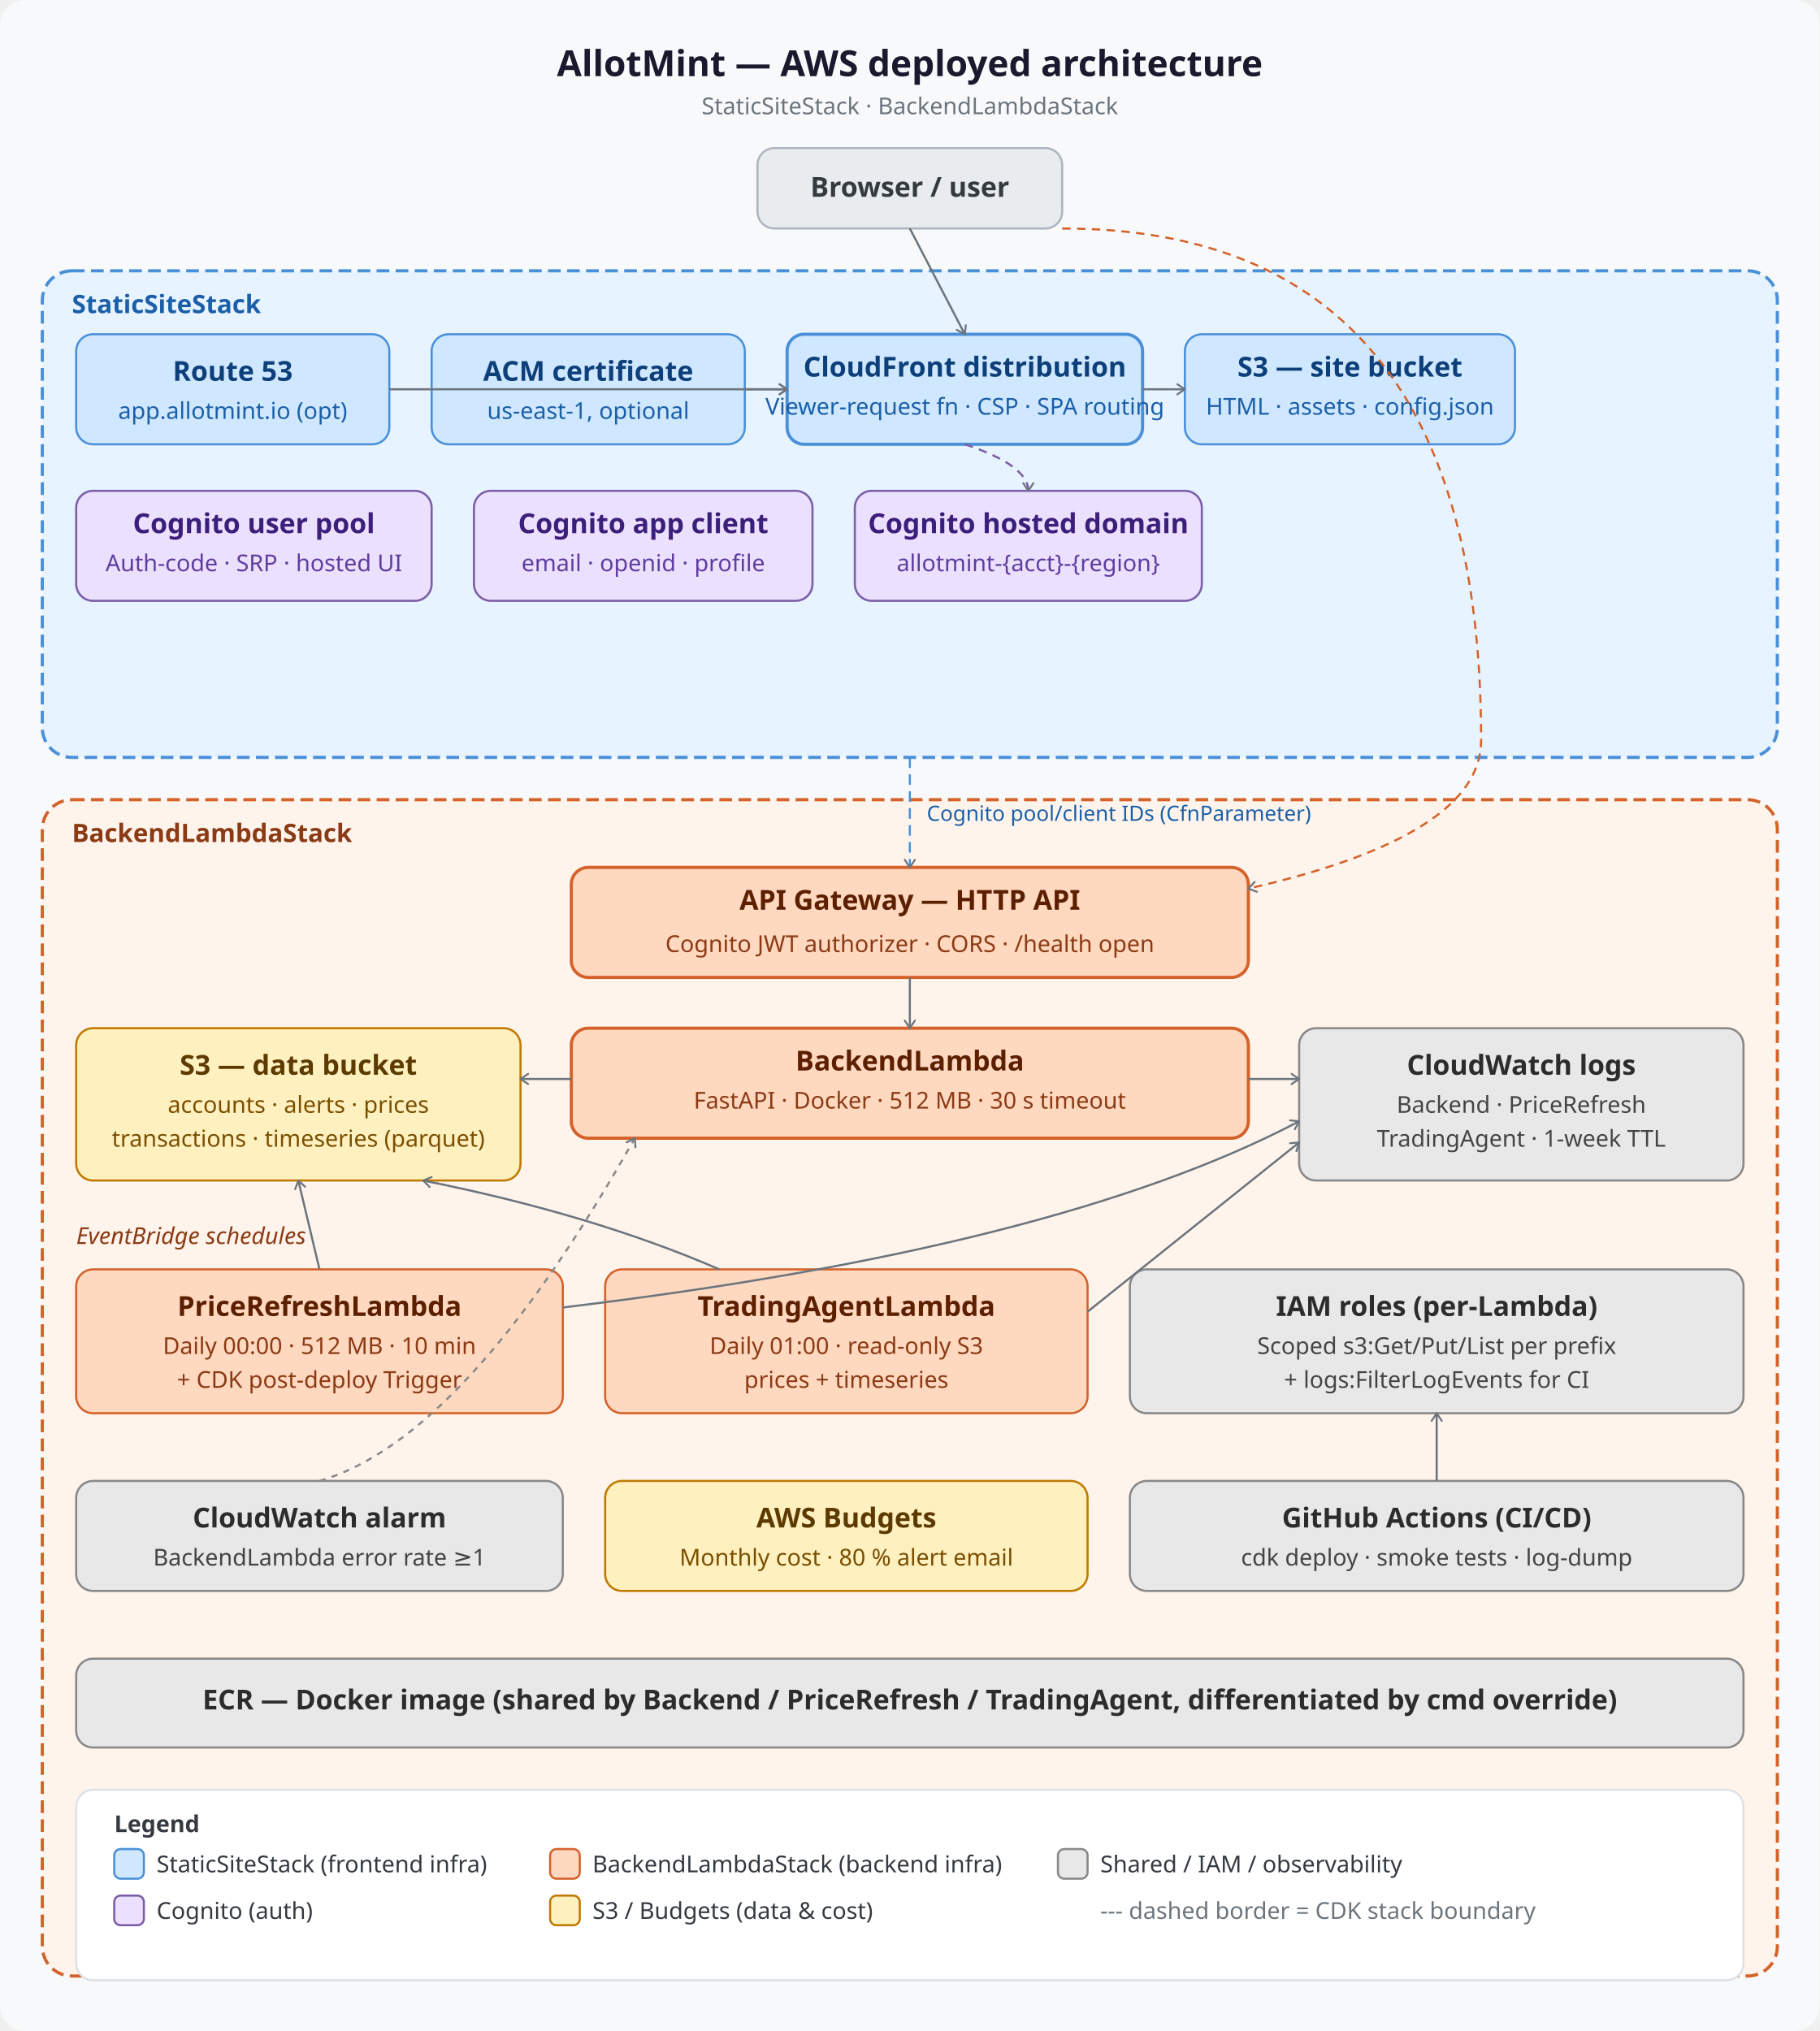
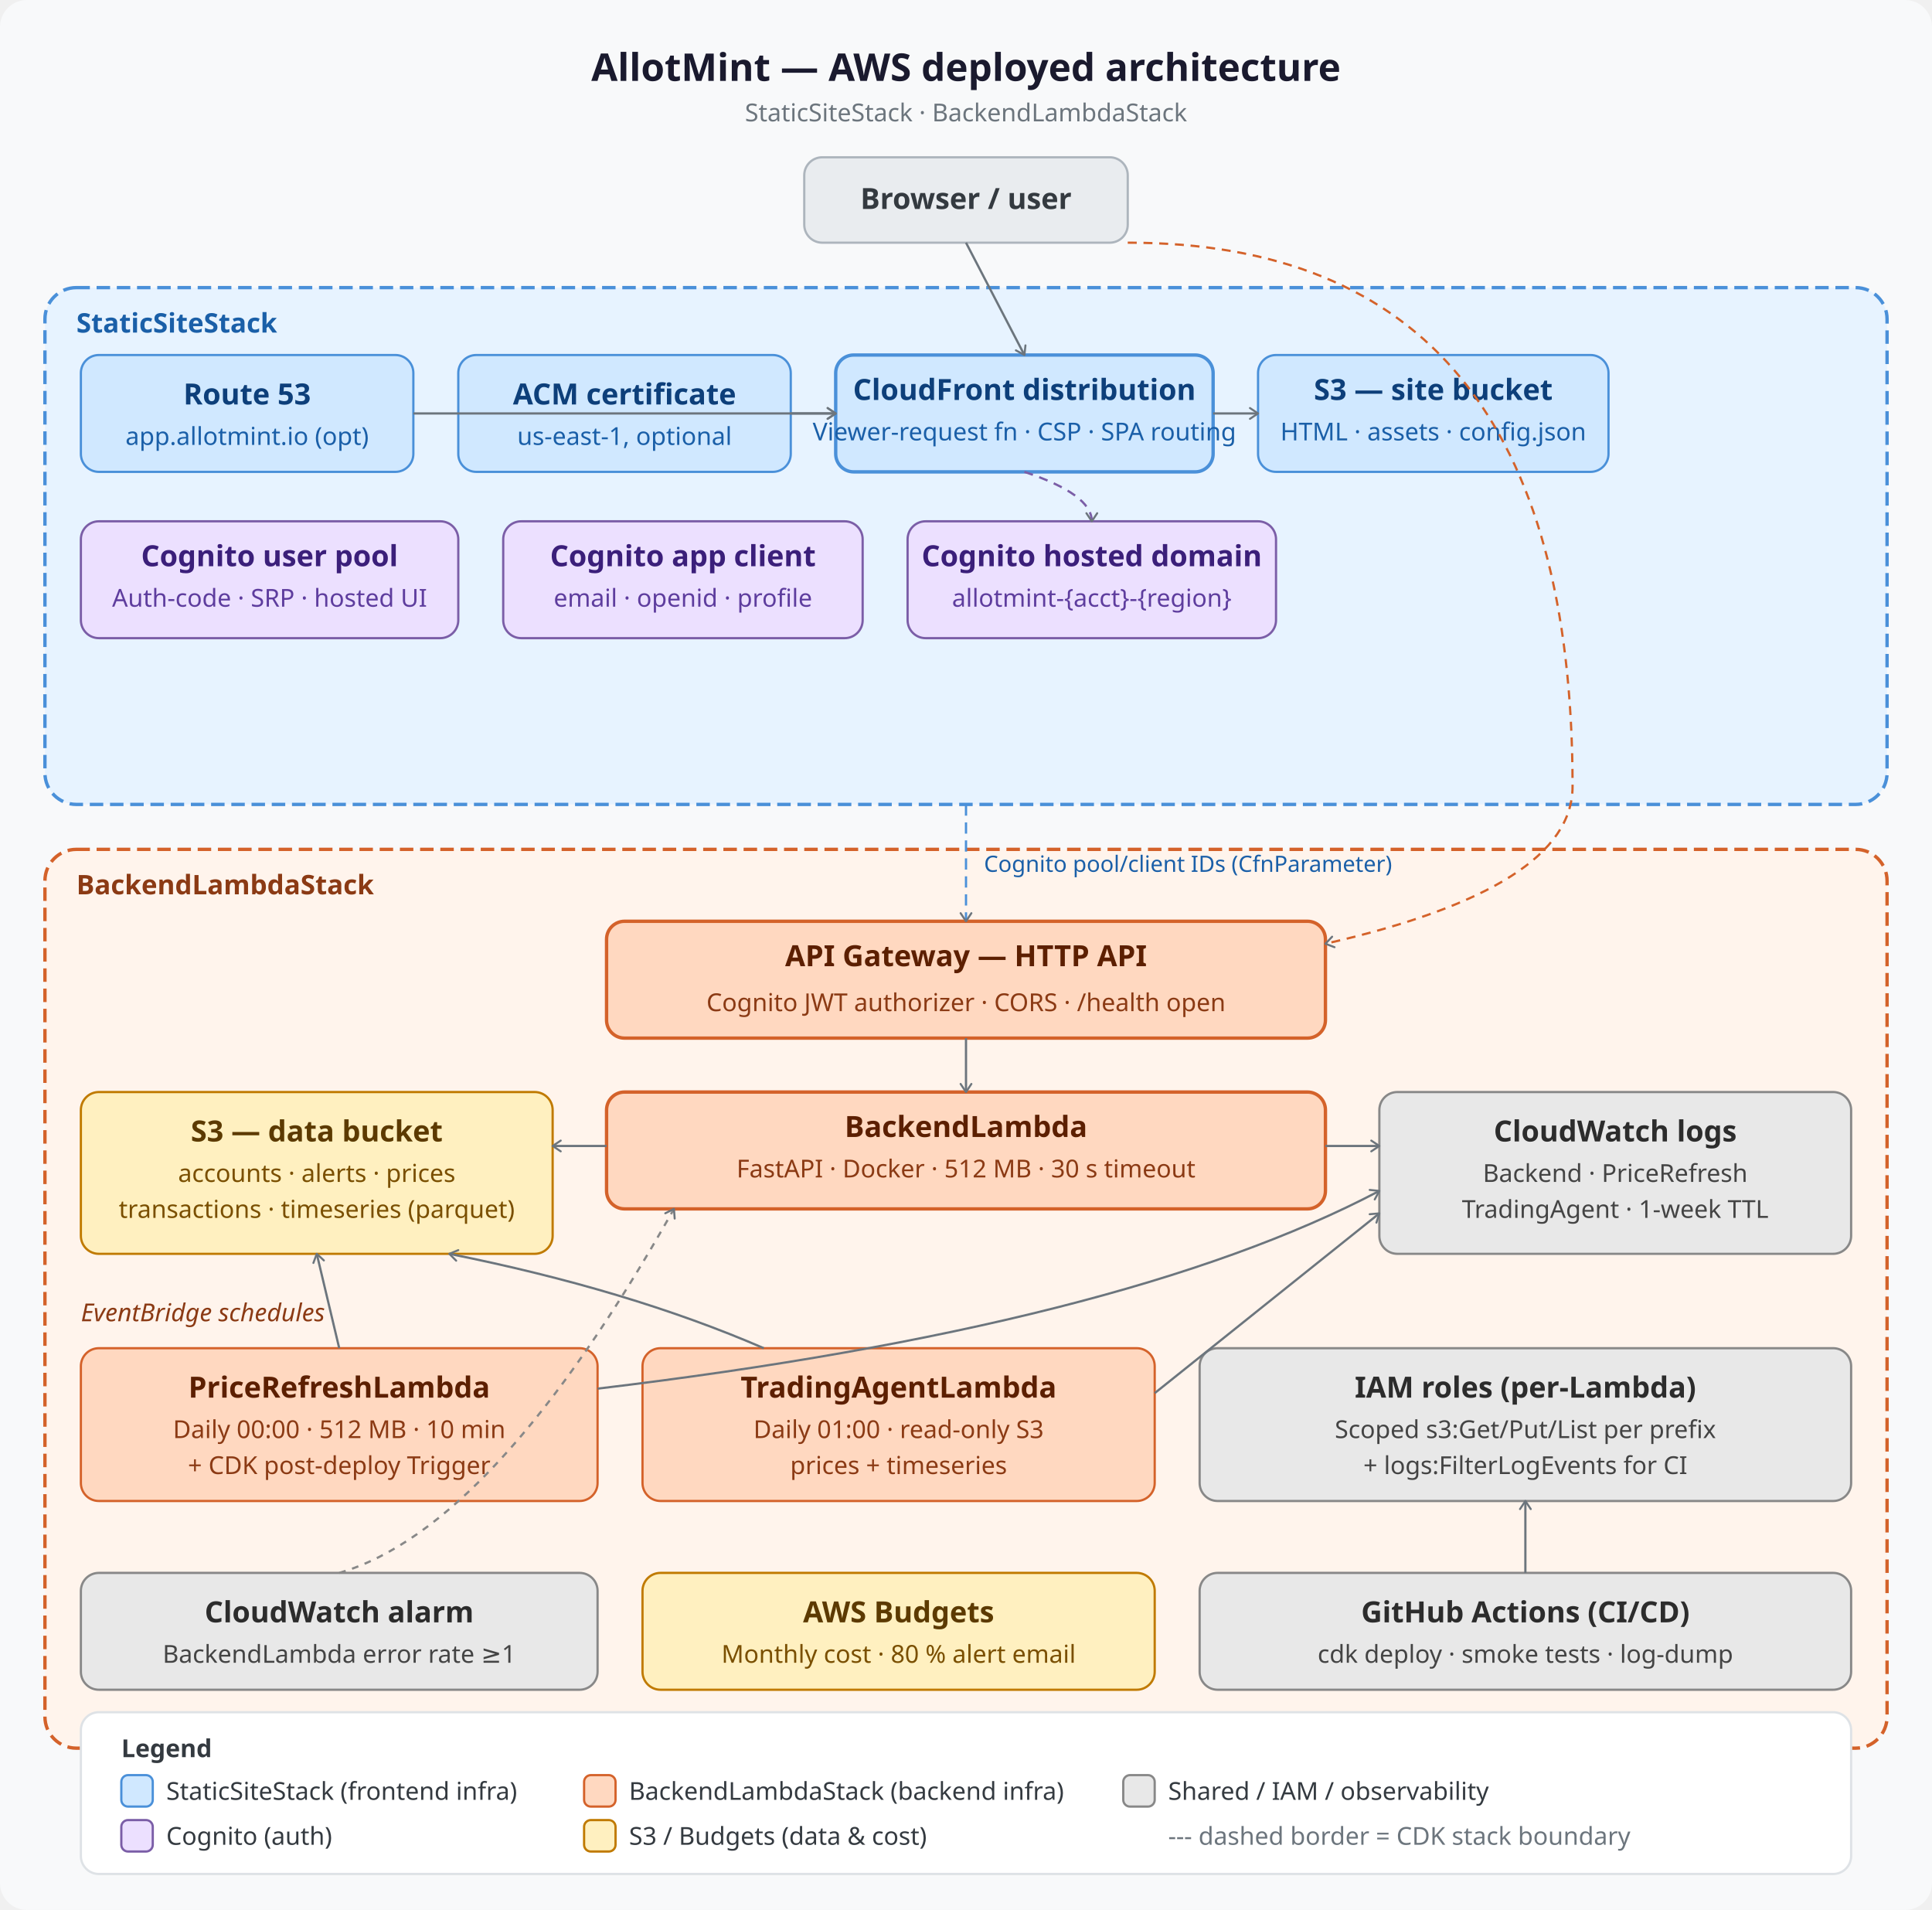
- <svg xmlns="http://www.w3.org/2000/svg" width="860" viewBox="0 0 860 960" font-family="ui-sans-serif,system-ui,sans-serif" font-size="13">
-   <rect width="860" height="960" fill="#f8f9fa" rx="12" />
+ <svg xmlns="http://www.w3.org/2000/svg" width="860" viewBox="0 0 860 850" font-family="ui-sans-serif,system-ui,sans-serif" font-size="13">
+   <rect width="860" height="850" fill="#f8f9fa" rx="12" />
  <text x="430" y="36" text-anchor="middle" font-size="17" font-weight="600" fill="#1a1a2e">AllotMint — AWS deployed architecture</text>
  <text x="430" y="54" text-anchor="middle" font-size="11" fill="#6c757d">StaticSiteStack · BackendLambdaStack</text>
  <rect x="358" y="70" width="144" height="38" rx="8" fill="#e9ecef" stroke="#adb5bd" stroke-width="1" />
  <text x="430" y="93" text-anchor="middle" font-weight="600" fill="#343a40">Browser / user</text>
  <rect x="20" y="128" width="820" height="230" rx="14" fill="#e7f3ff" stroke="#4a90d9" stroke-width="1.5" stroke-dasharray="6 3" />
  <text x="34" y="148" font-size="12" font-weight="600" fill="#1a5fa8">StaticSiteStack</text>
  <rect x="36" y="158" width="148" height="52" rx="8" fill="#d0e8ff" stroke="#4a90d9" stroke-width="1" />
  <text x="110" y="180" text-anchor="middle" font-weight="600" fill="#0d3f7a">Route 53</text>
  <text x="110" y="198" text-anchor="middle" font-size="11" fill="#1a5fa8">app.allotmint.io (opt)</text>
  <rect x="204" y="158" width="148" height="52" rx="8" fill="#d0e8ff" stroke="#4a90d9" stroke-width="1" />
  <text x="278" y="180" text-anchor="middle" font-weight="600" fill="#0d3f7a">ACM certificate</text>
  <text x="278" y="198" text-anchor="middle" font-size="11" fill="#1a5fa8">us-east-1, optional</text>
  <rect x="372" y="158" width="168" height="52" rx="8" fill="#d0e8ff" stroke="#4a90d9" stroke-width="1.5" />
  <text x="456" y="178" text-anchor="middle" font-weight="600" fill="#0d3f7a">CloudFront distribution</text>
  <text x="456" y="196" text-anchor="middle" font-size="11" fill="#1a5fa8">Viewer-request fn · CSP · SPA routing</text>
  <rect x="560" y="158" width="156" height="52" rx="8" fill="#d0e8ff" stroke="#4a90d9" stroke-width="1" />
  <text x="638" y="178" text-anchor="middle" font-weight="600" fill="#0d3f7a">S3 — site bucket</text>
  <text x="638" y="196" text-anchor="middle" font-size="11" fill="#1a5fa8">HTML · assets · config.json</text>
  <rect x="36" y="232" width="168" height="52" rx="8" fill="#ece0ff" stroke="#7b5ea7" stroke-width="1" />
  <text x="120" y="252" text-anchor="middle" font-weight="600" fill="#3b1f7a">Cognito user pool</text>
  <text x="120" y="270" text-anchor="middle" font-size="11" fill="#5e3d9e">Auth-code · SRP · hosted UI</text>
  <rect x="224" y="232" width="160" height="52" rx="8" fill="#ece0ff" stroke="#7b5ea7" stroke-width="1" />
  <text x="304" y="252" text-anchor="middle" font-weight="600" fill="#3b1f7a">Cognito app client</text>
  <text x="304" y="270" text-anchor="middle" font-size="11" fill="#5e3d9e">email · openid · profile</text>
  <rect x="404" y="232" width="164" height="52" rx="8" fill="#ece0ff" stroke="#7b5ea7" stroke-width="1" />
  <text x="486" y="252" text-anchor="middle" font-weight="600" fill="#3b1f7a">Cognito hosted domain</text>
  <text x="486" y="270" text-anchor="middle" font-size="11" fill="#5e3d9e">allotmint-{acct}-{region}</text>
-   <rect x="20" y="378" width="820" height="556" rx="14" fill="#fff4ec" stroke="#d4622a" stroke-width="1.5" stroke-dasharray="6 3" />
+   <rect x="20" y="378" width="820" height="400" rx="14" fill="#fff4ec" stroke="#d4622a" stroke-width="1.5" stroke-dasharray="6 3" />
  <text x="34" y="398" font-size="12" font-weight="600" fill="#8b3a14">BackendLambdaStack</text>
  <rect x="270" y="410" width="320" height="52" rx="8" fill="#ffd8c0" stroke="#d4622a" stroke-width="1.5" />
  <text x="430" y="430" text-anchor="middle" font-weight="600" fill="#5c1f00">API Gateway — HTTP API</text>
  <text x="430" y="450" text-anchor="middle" font-size="11" fill="#8b3a14">Cognito JWT authorizer · CORS · /health open</text>
  <rect x="270" y="486" width="320" height="52" rx="8" fill="#ffd8c0" stroke="#d4622a" stroke-width="1.5" />
  <text x="430" y="506" text-anchor="middle" font-weight="600" fill="#5c1f00">BackendLambda</text>
  <text x="430" y="524" text-anchor="middle" font-size="11" fill="#8b3a14">FastAPI · Docker · 512 MB · 30 s timeout</text>
  <rect x="36" y="486" width="210" height="72" rx="8" fill="#fff0c0" stroke="#c07a00" stroke-width="1" />
  <text x="141" y="508" text-anchor="middle" font-weight="600" fill="#5c3a00">S3 — data bucket</text>
  <text x="141" y="526" text-anchor="middle" font-size="11" fill="#7a4f00">accounts · alerts · prices</text>
  <text x="141" y="542" text-anchor="middle" font-size="11" fill="#7a4f00">transactions · timeseries (parquet)</text>
  <rect x="614" y="486" width="210" height="72" rx="8" fill="#e8e8e8" stroke="#888" stroke-width="1" />
  <text x="719" y="508" text-anchor="middle" font-weight="600" fill="#2c2c2c">CloudWatch logs</text>
  <text x="719" y="526" text-anchor="middle" font-size="11" fill="#444">Backend · PriceRefresh</text>
  <text x="719" y="542" text-anchor="middle" font-size="11" fill="#444">TradingAgent · 1-week TTL</text>
  <text x="36" y="588" font-size="11" font-style="italic" fill="#8b3a14">EventBridge schedules</text>
  <rect x="36" y="600" width="230" height="68" rx="8" fill="#ffd8c0" stroke="#d4622a" stroke-width="1" />
  <text x="151" y="622" text-anchor="middle" font-weight="600" fill="#5c1f00">PriceRefreshLambda</text>
  <text x="151" y="640" text-anchor="middle" font-size="11" fill="#8b3a14">Daily 00:00 · 512 MB · 10 min</text>
  <text x="151" y="656" text-anchor="middle" font-size="11" fill="#8b3a14">+ CDK post-deploy Trigger</text>
  <rect x="286" y="600" width="228" height="68" rx="8" fill="#ffd8c0" stroke="#d4622a" stroke-width="1" />
  <text x="400" y="622" text-anchor="middle" font-weight="600" fill="#5c1f00">TradingAgentLambda</text>
  <text x="400" y="640" text-anchor="middle" font-size="11" fill="#8b3a14">Daily 01:00 · read-only S3</text>
  <text x="400" y="656" text-anchor="middle" font-size="11" fill="#8b3a14">prices + timeseries</text>
  <rect x="534" y="600" width="290" height="68" rx="8" fill="#e8e8e8" stroke="#888" stroke-width="1" />
  <text x="679" y="622" text-anchor="middle" font-weight="600" fill="#2c2c2c">IAM roles (per-Lambda)</text>
  <text x="679" y="640" text-anchor="middle" font-size="11" fill="#444">Scoped s3:Get/Put/List per prefix</text>
  <text x="679" y="656" text-anchor="middle" font-size="11" fill="#444">+ logs:FilterLogEvents for CI</text>
  <rect x="36" y="700" width="230" height="52" rx="8" fill="#e8e8e8" stroke="#888" stroke-width="1" />
  <text x="151" y="722" text-anchor="middle" font-weight="600" fill="#2c2c2c">CloudWatch alarm</text>
  <text x="151" y="740" text-anchor="middle" font-size="11" fill="#444">BackendLambda error rate ≥1</text>
  <rect x="286" y="700" width="228" height="52" rx="8" fill="#fff0c0" stroke="#c07a00" stroke-width="1" />
  <text x="400" y="722" text-anchor="middle" font-weight="600" fill="#5c3a00">AWS Budgets</text>
  <text x="400" y="740" text-anchor="middle" font-size="11" fill="#7a4f00">Monthly cost · 80 % alert email</text>
  <rect x="534" y="700" width="290" height="52" rx="8" fill="#e8e8e8" stroke="#888" stroke-width="1" />
  <text x="679" y="722" text-anchor="middle" font-weight="600" fill="#2c2c2c">GitHub Actions (CI/CD)</text>
  <text x="679" y="740" text-anchor="middle" font-size="11" fill="#444">cdk deploy · smoke tests · log-dump</text>
-   <rect x="36" y="784" width="788" height="42" rx="8" fill="#e8e8e8" stroke="#888" stroke-width="1" />
-   <text x="430" y="808" text-anchor="middle" font-weight="600" fill="#2c2c2c">ECR — Docker image (shared by Backend / PriceRefresh / TradingAgent, differentiated by cmd override)</text>
-   <rect x="36" y="846" width="788" height="90" rx="8" fill="#ffffff" stroke="#dee2e6" stroke-width="1" />
-   <text x="54" y="866" font-size="11" font-weight="600" fill="#343a40">Legend</text>
-   <rect x="54" y="874" width="14" height="14" rx="3" fill="#d0e8ff" stroke="#4a90d9" stroke-width="1" />
-   <text x="74" y="885" font-size="11" fill="#343a40">StaticSiteStack (frontend infra)</text>
-   <rect x="54" y="896" width="14" height="14" rx="3" fill="#ece0ff" stroke="#7b5ea7" stroke-width="1" />
-   <text x="74" y="907" font-size="11" fill="#343a40">Cognito (auth)</text>
-   <rect x="260" y="874" width="14" height="14" rx="3" fill="#ffd8c0" stroke="#d4622a" stroke-width="1" />
-   <text x="280" y="885" font-size="11" fill="#343a40">BackendLambdaStack (backend infra)</text>
-   <rect x="260" y="896" width="14" height="14" rx="3" fill="#fff0c0" stroke="#c07a00" stroke-width="1" />
-   <text x="280" y="907" font-size="11" fill="#343a40">S3 / Budgets (data &amp; cost)</text>
-   <rect x="500" y="874" width="14" height="14" rx="3" fill="#e8e8e8" stroke="#888" stroke-width="1" />
-   <text x="520" y="885" font-size="11" fill="#343a40">Shared / IAM / observability</text>
-   <text x="520" y="907" font-size="11" fill="#6c757d">--- dashed border = CDK stack boundary</text>
+   <rect x="36" y="762" width="788" height="72" rx="8" fill="#ffffff" stroke="#dee2e6" stroke-width="1" />
+   <text x="54" y="782" font-size="11" font-weight="600" fill="#343a40">Legend</text>
+   <rect x="54" y="790" width="14" height="14" rx="3" fill="#d0e8ff" stroke="#4a90d9" stroke-width="1" />
+   <text x="74" y="801" font-size="11" fill="#343a40">StaticSiteStack (frontend infra)</text>
+   <rect x="54" y="810" width="14" height="14" rx="3" fill="#ece0ff" stroke="#7b5ea7" stroke-width="1" />
+   <text x="74" y="821" font-size="11" fill="#343a40">Cognito (auth)</text>
+   <rect x="260" y="790" width="14" height="14" rx="3" fill="#ffd8c0" stroke="#d4622a" stroke-width="1" />
+   <text x="280" y="801" font-size="11" fill="#343a40">BackendLambdaStack (backend infra)</text>
+   <rect x="260" y="810" width="14" height="14" rx="3" fill="#fff0c0" stroke="#c07a00" stroke-width="1" />
+   <text x="280" y="821" font-size="11" fill="#343a40">S3 / Budgets (data &amp; cost)</text>
+   <rect x="500" y="790" width="14" height="14" rx="3" fill="#e8e8e8" stroke="#888" stroke-width="1" />
+   <text x="520" y="801" font-size="11" fill="#343a40">Shared / IAM / observability</text>
+   <text x="520" y="821" font-size="11" fill="#6c757d">--- dashed border = CDK stack boundary</text>
  <defs>
    <marker id="ah" viewBox="0 0 10 10" refX="8" refY="5" markerWidth="6" markerHeight="6" orient="auto-start-reverse">
      <path d="M2 1L8 5L2 9" fill="none" stroke="#6c757d" stroke-width="1.5" stroke-linecap="round" stroke-linejoin="round" />
    </marker>
  </defs>
  <line x1="430" y1="108" x2="456" y2="158" stroke="#6c757d" stroke-width="1" marker-end="url(#ah)" />
  <line x1="184" y1="184" x2="372" y2="184" stroke="#6c757d" stroke-width="1" marker-end="url(#ah)" />
  <line x1="352" y1="184" x2="372" y2="184" stroke="#6c757d" stroke-width="1" marker-end="url(#ah)" />
  <line x1="540" y1="184" x2="560" y2="184" stroke="#6c757d" stroke-width="1" marker-end="url(#ah)" />
  <path d="M456 210 Q486 220 486 232" fill="none" stroke="#7b5ea7" stroke-width="1" stroke-dasharray="4 3" marker-end="url(#ah)" />
  <line x1="430" y1="358" x2="430" y2="410" stroke="#4a90d9" stroke-width="1" stroke-dasharray="5 3" marker-end="url(#ah)" />
  <text x="438" y="388" font-size="10" fill="#1a5fa8">Cognito pool/client IDs (CfnParameter)</text>
  <path d="M502 108 Q700 108 700 350 Q700 395 590 420" fill="none" stroke="#d4622a" stroke-width="1" stroke-dasharray="4 3" marker-end="url(#ah)" />
  <line x1="430" y1="462" x2="430" y2="486" stroke="#6c757d" stroke-width="1" marker-end="url(#ah)" />
  <line x1="270" y1="510" x2="246" y2="510" stroke="#6c757d" stroke-width="1" marker-end="url(#ah)" />
  <line x1="590" y1="510" x2="614" y2="510" stroke="#6c757d" stroke-width="1" marker-end="url(#ah)" />
  <line x1="151" y1="600" x2="141" y2="558" stroke="#6c757d" stroke-width="1" marker-end="url(#ah)" />
  <path d="M340 600 Q280 574 200 558" fill="none" stroke="#6c757d" stroke-width="1" marker-end="url(#ah)" />
  <path d="M266 618 Q500 590 614 530" fill="none" stroke="#6c757d" stroke-width="1" marker-end="url(#ah)" />
  <line x1="514" y1="620" x2="614" y2="540" stroke="#6c757d" stroke-width="1" marker-end="url(#ah)" />
  <line x1="679" y1="700" x2="679" y2="668" stroke="#6c757d" stroke-width="1" marker-end="url(#ah)" />
  <path d="M151 700 Q220 680 300 538" fill="none" stroke="#888" stroke-width="1" stroke-dasharray="3 3" marker-end="url(#ah)" />
</svg>
